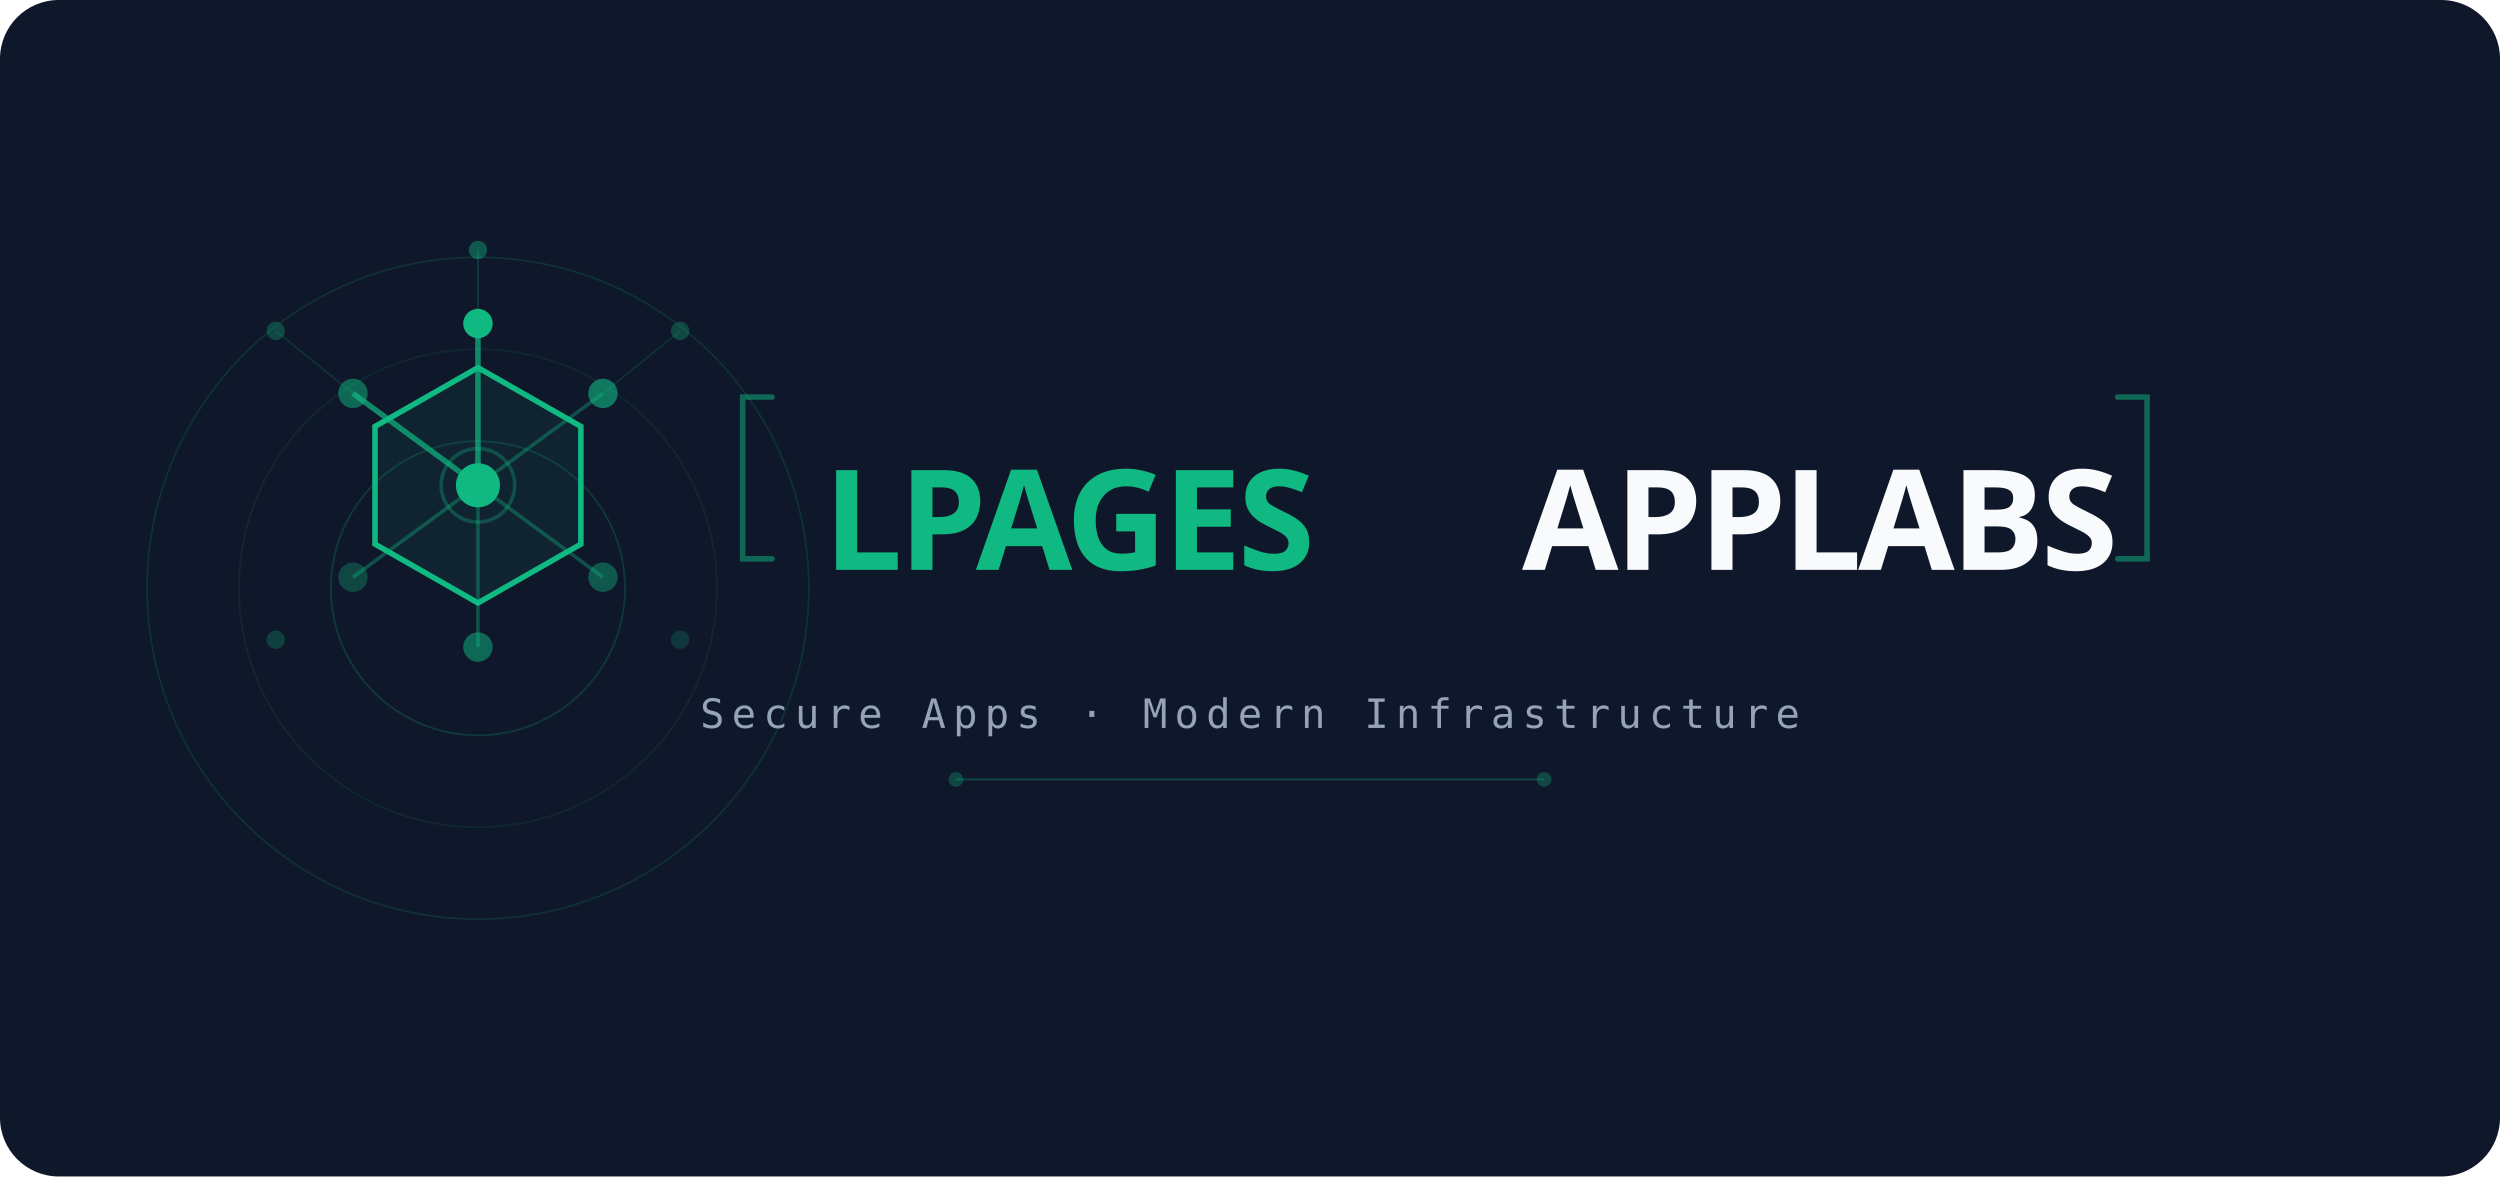
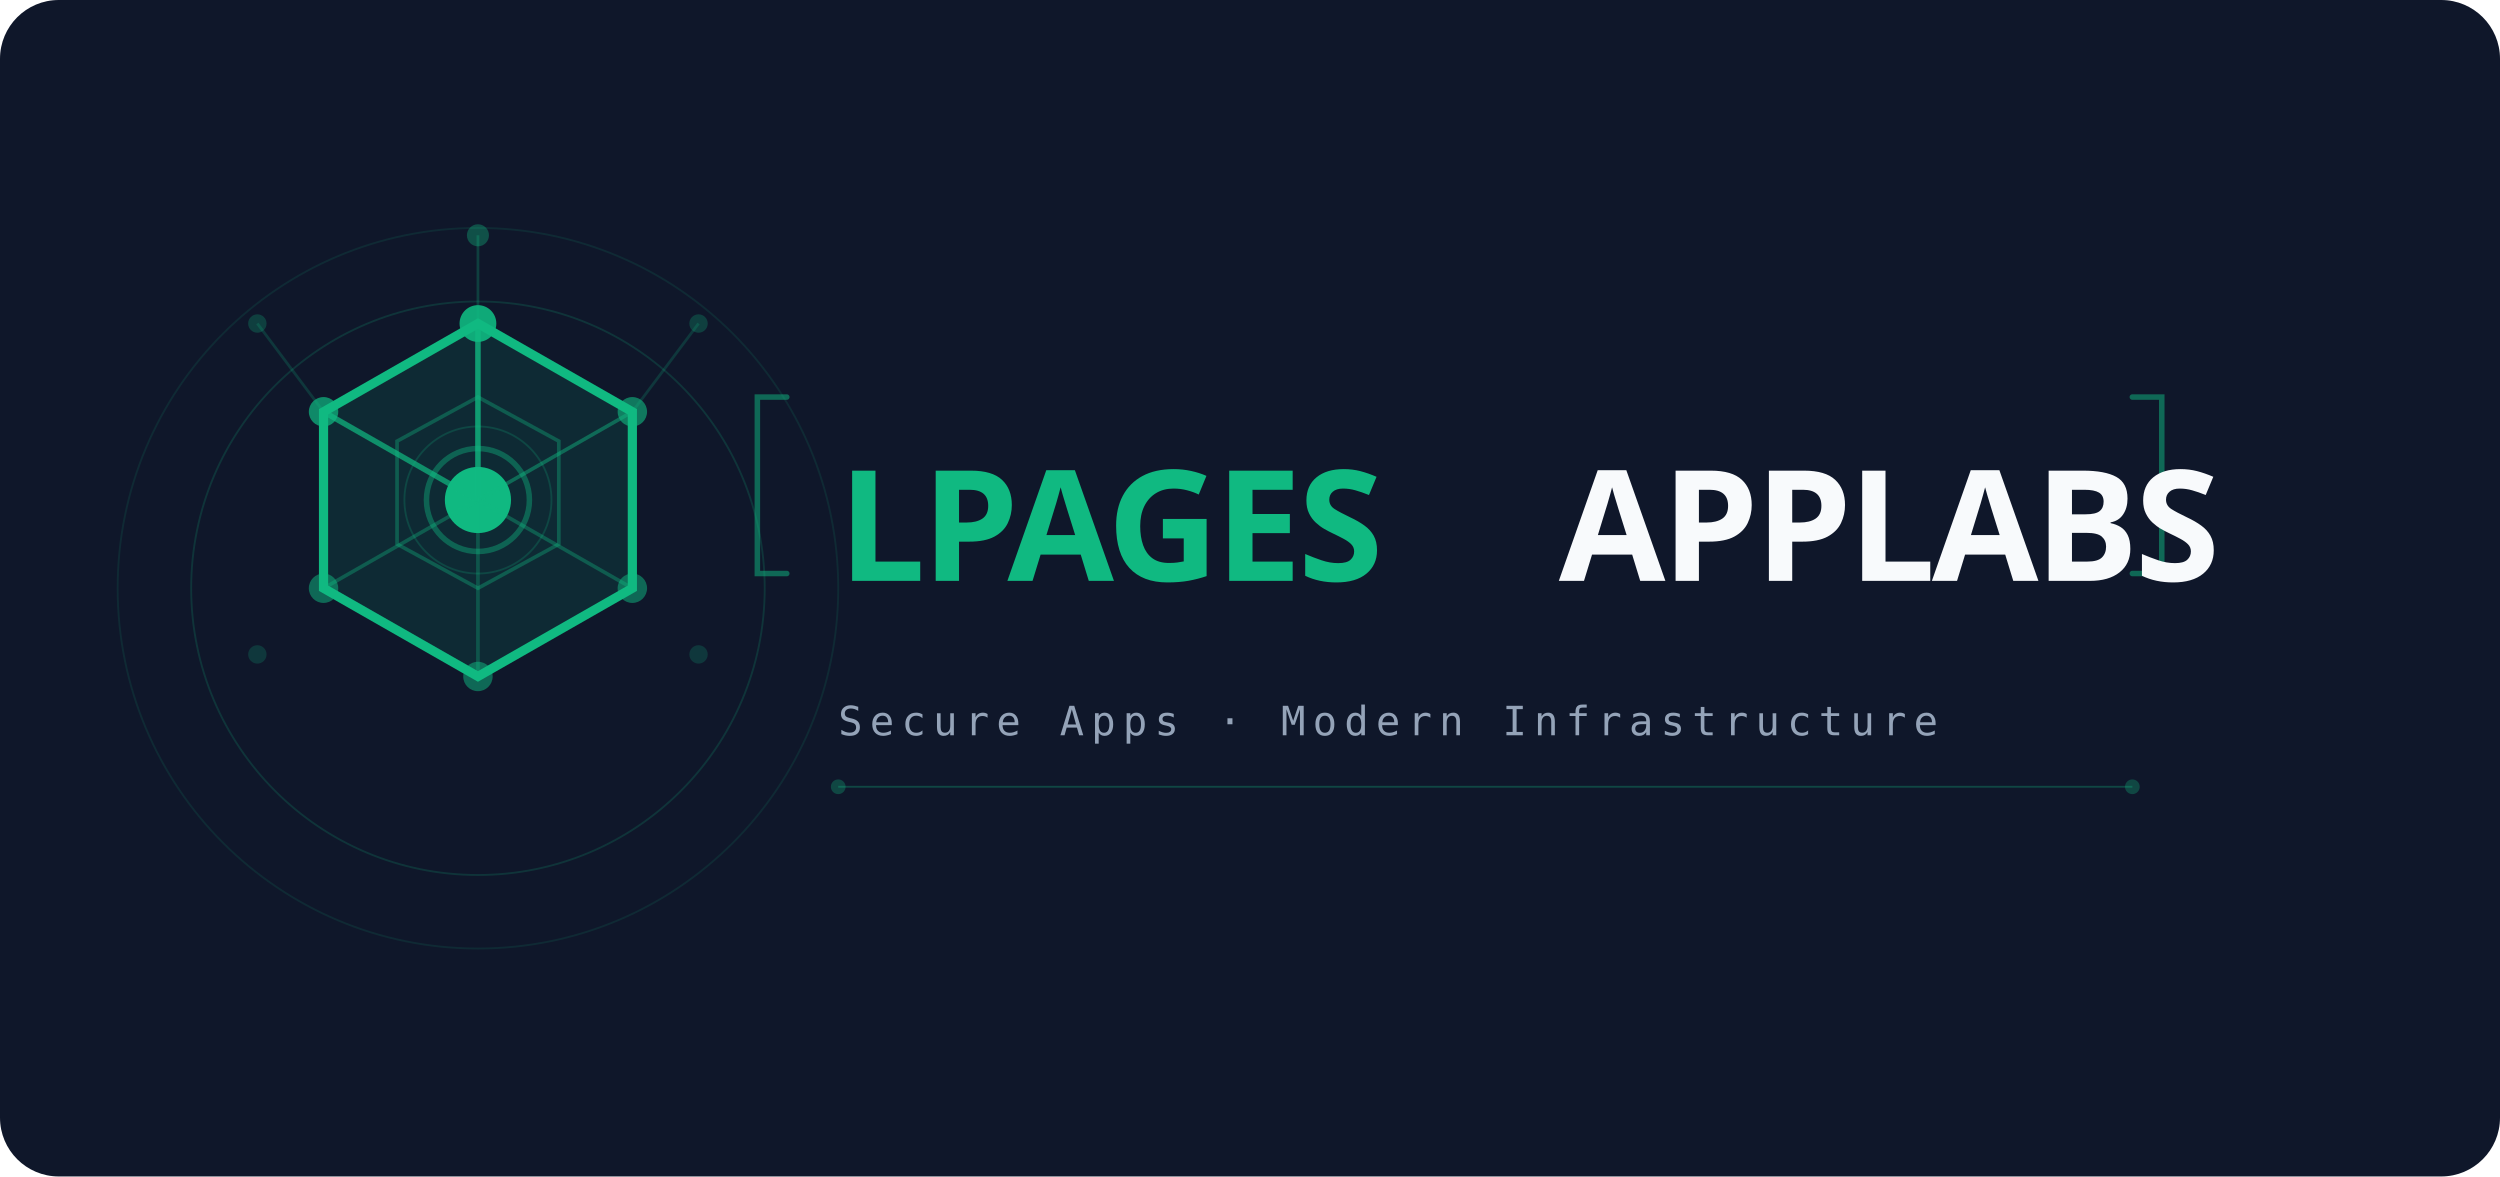
<svg xmlns="http://www.w3.org/2000/svg" width="680" height="320" viewBox="0 0 680 320">
  <defs>
    <style>
      .logo-bg { fill: #0F172A; }
-       .hex { fill: none; stroke: #10B981; stroke-width: 1.5; }
-       .hex-inner { fill: #10B981; fill-opacity: 0.08; }
-       .node-dot { fill: #10B981; }
-       .conn { stroke: #10B981; stroke-width: 1; fill: none; opacity: 0.35; }
-       .conn-bright { stroke: #10B981; stroke-width: 1.5; fill: none; opacity: 0.7; }
-       .lp { font-family: 'Syne', 'DM Sans', sans-serif; font-weight: 800; font-size: 38px; fill: #10B981; letter-spacing: -1px; }
-       .rest { font-family: 'Syne', 'DM Sans', sans-serif; font-weight: 800; font-size: 38px; fill: #F8FAFC; letter-spacing: -1px; }
+       .lp { font-family: 'Syne', 'DM Sans', sans-serif; font-weight: 800; font-size: 42px; fill: #10B981; letter-spacing: -1px; }
+       .rest { font-family: 'Syne', 'DM Sans', sans-serif; font-weight: 800; font-size: 42px; fill: #F8FAFC; letter-spacing: -1px; }
      .tagline { font-family: 'DM Mono', monospace; font-size: 11px; fill: #94A3B8; letter-spacing: 0.18em; text-transform: uppercase; }
      .bracket { fill: none; stroke: #10B981; stroke-width: 1.5; opacity: 0.5; stroke-linecap: round; }
-       .ring { fill: none; stroke: #10B981; stroke-width: 0.5; opacity: 0.15; }
    </style>
  </defs>
  <rect width="680" height="320" rx="16" class="logo-bg" />
-   <circle cx="130" cy="160" r="90" class="ring" />
-   <circle cx="130" cy="160" r="65" class="ring" style="opacity:0.1" />
-   <circle cx="130" cy="160" r="40" class="ring" style="opacity:0.2" />
-   <polygon points="130,100 158,116 158,148 130,164 102,148 102,116" class="hex-inner" />
-   <polygon points="130,100 158,116 158,148 130,164 102,148 102,116" class="hex" />
-   <circle cx="130" cy="88" r="4" class="node-dot" />
-   <circle cx="164" cy="107" r="4" class="node-dot" style="opacity:0.6" />
-   <circle cx="164" cy="157" r="4" class="node-dot" style="opacity:0.4" />
-   <circle cx="130" cy="176" r="4" class="node-dot" style="opacity:0.5" />
-   <circle cx="96" cy="157" r="4" class="node-dot" style="opacity:0.3" />
-   <circle cx="96" cy="107" r="4" class="node-dot" style="opacity:0.5" />
-   <circle cx="130" cy="132" r="6" class="node-dot" />
-   <circle cx="130" cy="132" r="10" fill="none" stroke="#10B981" stroke-width="1" opacity="0.3" />
-   <line x1="130" y1="132" x2="130" y2="88" class="conn-bright" />
-   <line x1="130" y1="132" x2="164" y2="107" class="conn" />
-   <line x1="130" y1="132" x2="164" y2="157" class="conn" />
-   <line x1="130" y1="132" x2="130" y2="176" class="conn" />
-   <line x1="130" y1="132" x2="96" y2="157" class="conn" />
-   <line x1="130" y1="132" x2="96" y2="107" class="conn-bright" />
-   <circle cx="130" cy="68" r="2.5" fill="#10B981" opacity="0.4" />
-   <circle cx="75" cy="90" r="2.5" fill="#10B981" opacity="0.3" />
-   <circle cx="75" cy="174" r="2.5" fill="#10B981" opacity="0.25" />
-   <circle cx="185" cy="90" r="2.5" fill="#10B981" opacity="0.3" />
-   <circle cx="185" cy="174" r="2.5" fill="#10B981" opacity="0.2" />
-   <line x1="130" y1="88" x2="130" y2="68" stroke="#10B981" stroke-width="0.5" opacity="0.2" fill="none" />
-   <line x1="96" y1="107" x2="75" y2="90" stroke="#10B981" stroke-width="0.5" opacity="0.15" fill="none" />
-   <line x1="164" y1="107" x2="185" y2="90" stroke="#10B981" stroke-width="0.5" opacity="0.15" fill="none" />
-   <path d="M210,108 L202,108 L202,152 L210,152" class="bracket" />
-   <path d="M576,108 L584,108 L584,152 L576,152" class="bracket" />
-   <text x="224" y="155" class="lp">LPAGES</text>
-   <text x="414" y="155" class="rest">APPLABS</text>
-   <text x="340" y="198" text-anchor="middle" class="tagline">Secure Apps · Modern Infrastructure</text>
-   <line x1="260" y1="212" x2="420" y2="212" stroke="#10B981" stroke-width="0.5" opacity="0.3" fill="none" />
-   <circle cx="260" cy="212" r="2" fill="#10B981" opacity="0.3" />
-   <circle cx="420" cy="212" r="2" fill="#10B981" opacity="0.3" />
+   <circle cx="130" cy="160" r="98" fill="none" stroke="#10B981" stroke-width="0.5" opacity="0.12" />
+   <circle cx="130" cy="160" r="78" fill="none" stroke="#10B981" stroke-width="0.5" opacity="0.18" />
+   <polygon points="130,88 172,112 172,160 130,184 88,160 88,112" fill="#10B981" fill-opacity="0.12" stroke="#10B981" stroke-width="2.5" />
+   <polygon points="130,108 152,120 152,148 130,160 108,148 108,120" fill="none" stroke="#10B981" stroke-width="1" opacity="0.35" />
+   <circle cx="130" cy="136" r="9" fill="#10B981" />
+   <circle cx="130" cy="136" r="14" fill="none" stroke="#10B981" stroke-width="1.5" opacity="0.4" />
+   <circle cx="130" cy="136" r="20" fill="none" stroke="#10B981" stroke-width="0.5" opacity="0.2" />
+   <line x1="130" y1="136" x2="130" y2="88" stroke="#10B981" stroke-width="1.5" opacity="0.8" />
+   <line x1="130" y1="136" x2="172" y2="112" stroke="#10B981" stroke-width="1" opacity="0.45" />
+   <line x1="130" y1="136" x2="172" y2="160" stroke="#10B981" stroke-width="1" opacity="0.35" />
+   <line x1="130" y1="136" x2="130" y2="184" stroke="#10B981" stroke-width="1" opacity="0.3" />
+   <line x1="130" y1="136" x2="88" y2="160" stroke="#10B981" stroke-width="1" opacity="0.35" />
+   <line x1="130" y1="136" x2="88" y2="112" stroke="#10B981" stroke-width="1.5" opacity="0.7" />
+   <circle cx="130" cy="88" r="5" fill="#10B981" opacity="0.9" />
+   <circle cx="172" cy="112" r="4" fill="#10B981" opacity="0.6" />
+   <circle cx="172" cy="160" r="4" fill="#10B981" opacity="0.5" />
+   <circle cx="130" cy="184" r="4" fill="#10B981" opacity="0.5" />
+   <circle cx="88" cy="160" r="4" fill="#10B981" opacity="0.5" />
+   <circle cx="88" cy="112" r="4" fill="#10B981" opacity="0.7" />
+   <circle cx="130" cy="64" r="3" fill="#10B981" opacity="0.35" />
+   <circle cx="70" cy="88" r="2.5" fill="#10B981" opacity="0.25" />
+   <circle cx="70" cy="178" r="2.5" fill="#10B981" opacity="0.2" />
+   <circle cx="190" cy="88" r="2.5" fill="#10B981" opacity="0.25" />
+   <circle cx="190" cy="178" r="2.5" fill="#10B981" opacity="0.2" />
+   <line x1="130" y1="88" x2="130" y2="64" stroke="#10B981" stroke-width="0.75" opacity="0.25" />
+   <line x1="88" y1="112" x2="70" y2="88" stroke="#10B981" stroke-width="0.75" opacity="0.2" />
+   <line x1="172" y1="112" x2="190" y2="88" stroke="#10B981" stroke-width="0.75" opacity="0.2" />
+   <path d="M214,108 L206,108 L206,156 L214,156" class="bracket" />
+   <path d="M580,108 L588,108 L588,156 L580,156" class="bracket" />
+   <text x="228" y="158" class="lp">LPAGES</text>
+   <text x="424" y="158" class="rest">APPLABS</text>
+   <text x="228" y="200" text-anchor="start" class="tagline">Secure Apps · Modern Infrastructure</text>
+   <line x1="228" y1="214" x2="580" y2="214" stroke="#10B981" stroke-width="0.5" opacity="0.3" />
+   <circle cx="228" cy="214" r="2" fill="#10B981" opacity="0.3" />
+   <circle cx="580" cy="214" r="2" fill="#10B981" opacity="0.3" />
</svg>
